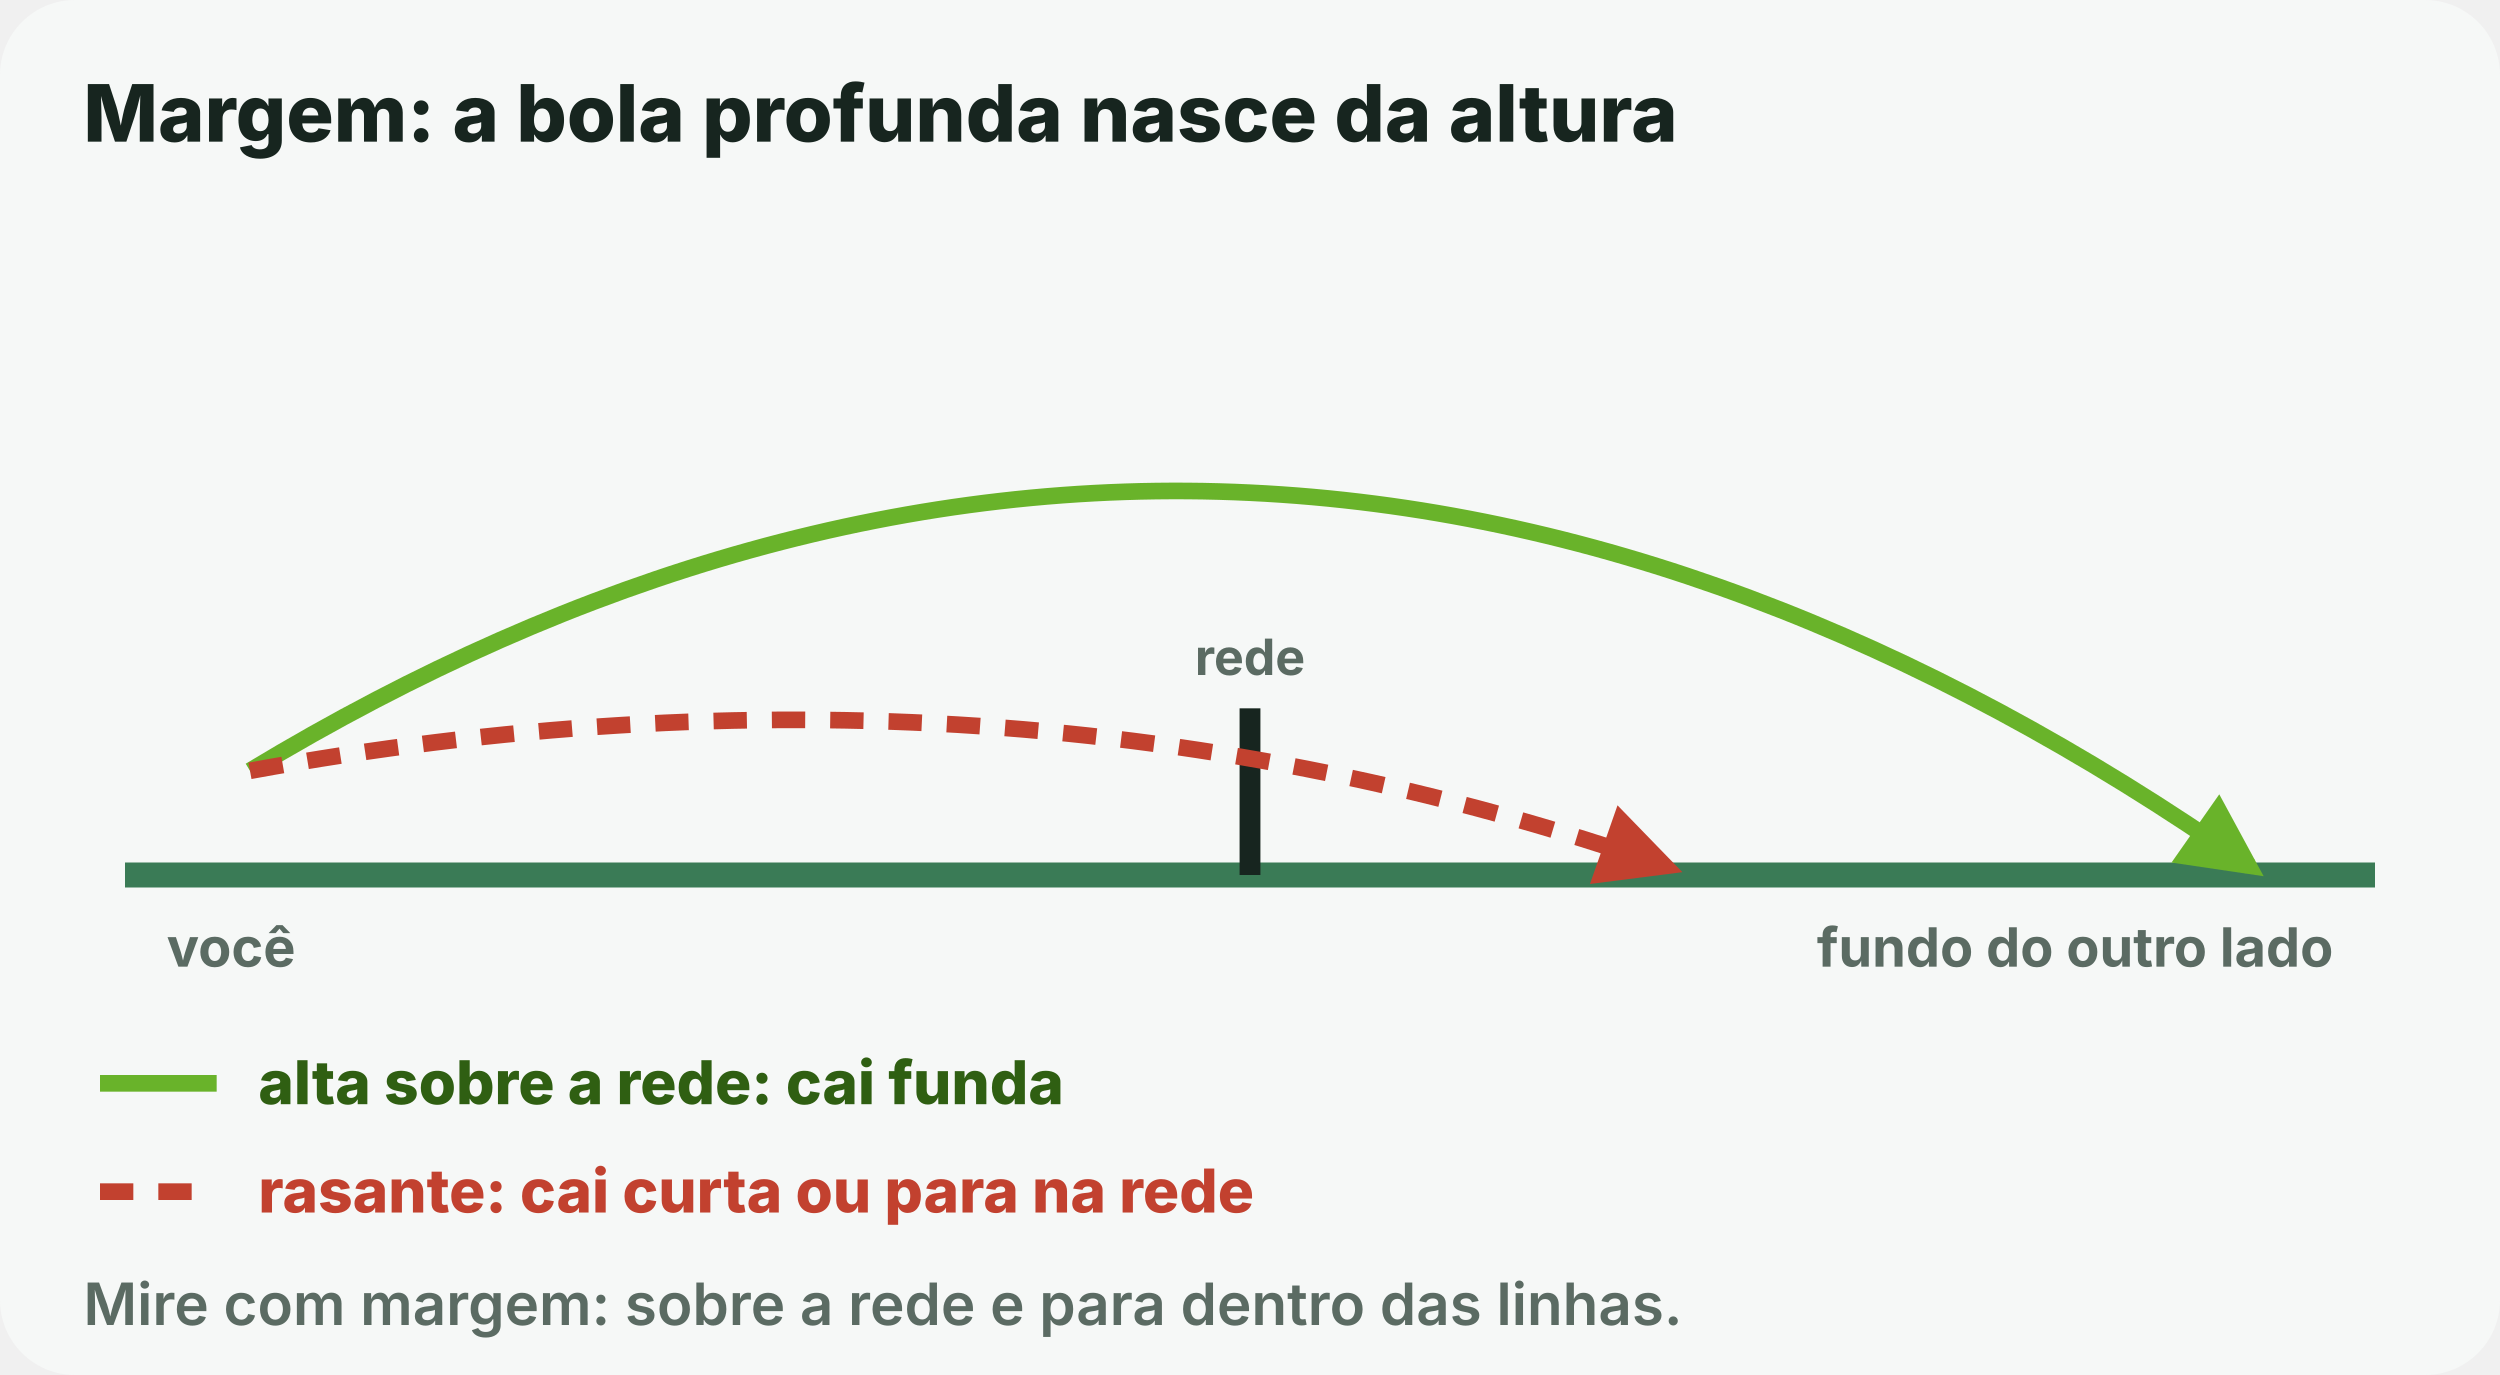
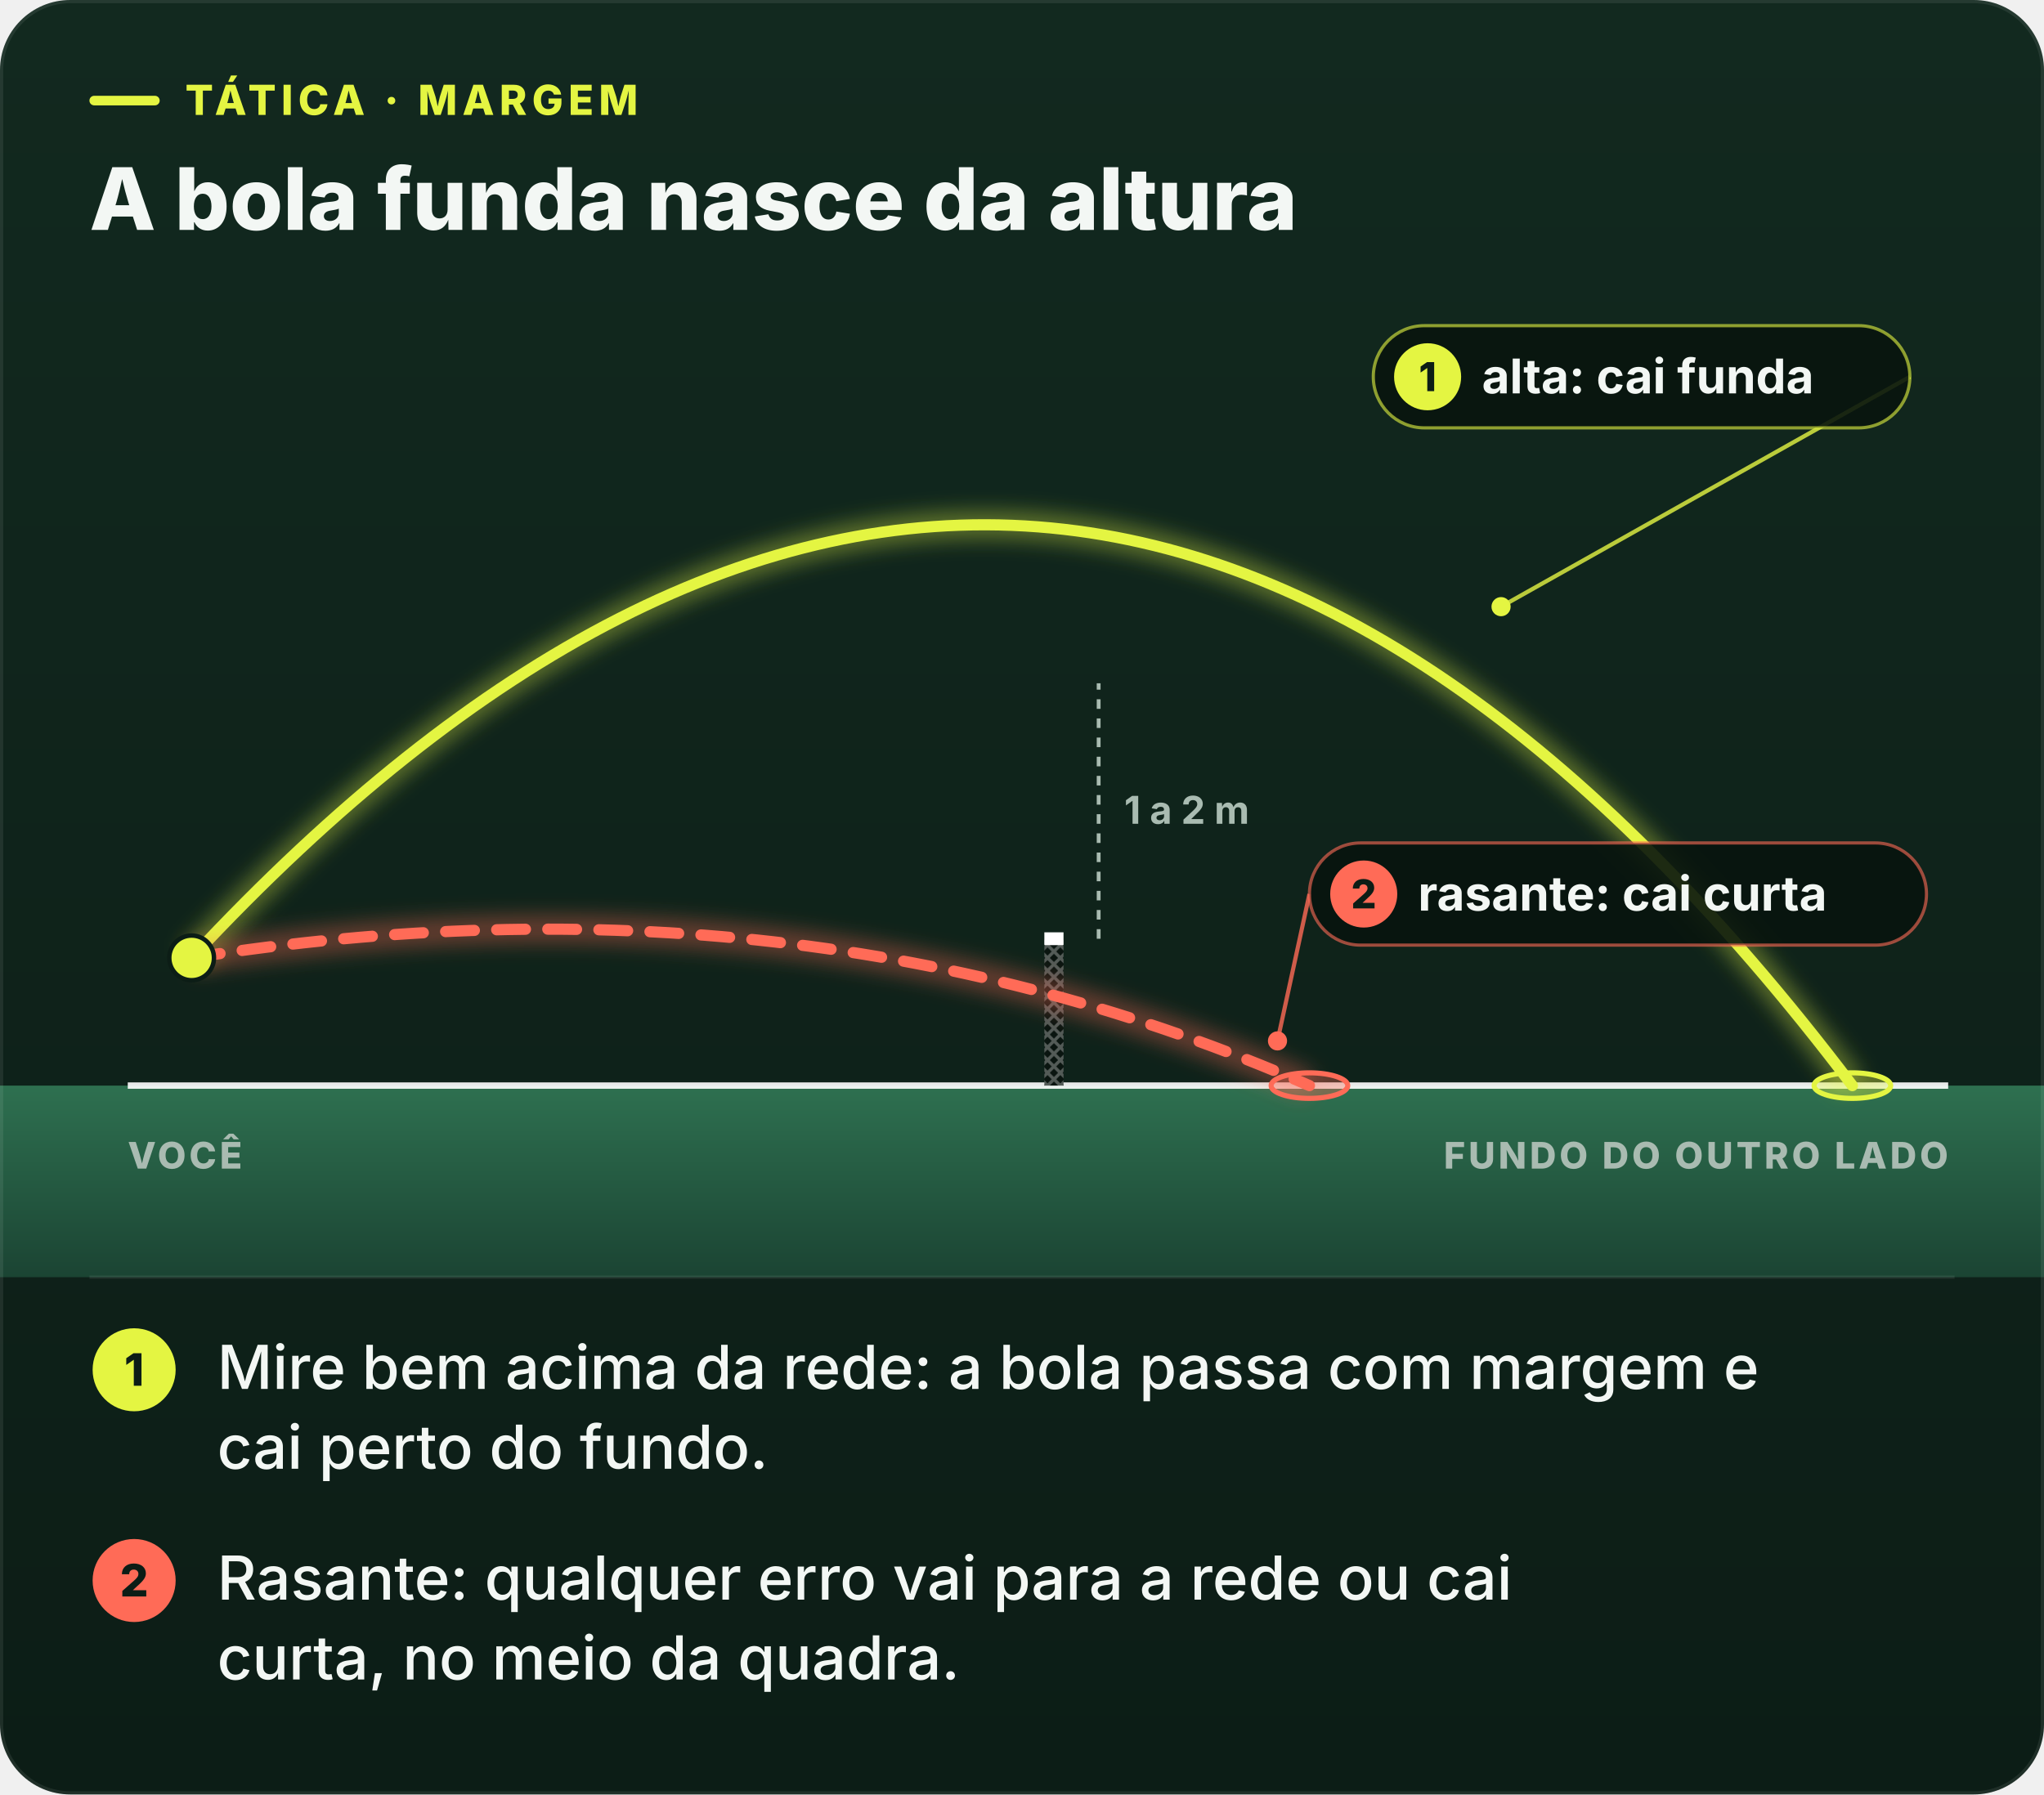
- <svg xmlns="http://www.w3.org/2000/svg" viewBox="0 0 600 330" width="600" height="330" role="img" aria-label="Margem: a bola alta sobre a rede cai funda; a rasante cai curta" font-family="Inter, system-ui, -apple-system, Segoe UI, sans-serif">
+ <svg xmlns="http://www.w3.org/2000/svg" viewBox="0 0 640 562" width="640" height="562" role="img" aria-label="Margem: a bola alta sobre a rede cai funda; a rasante cai curta" font-family="Inter, -apple-system, BlinkMacSystemFont, Segoe UI, Roboto, system-ui, sans-serif">
  <defs>
-     <marker id="seta" viewBox="0 0 10 10" refX="8" refY="5" markerWidth="5" markerHeight="5" orient="auto-start-reverse">
-       <path d="M0 0L10 5L0 10z" fill="context-stroke" />
-     </marker>
+     <linearGradient id="gFundo" x1="0" y1="0" x2="0" y2="1">
+       <stop offset="0" stop-color="#12291F" />
+       <stop offset="1" stop-color="#0C1D16" />
+     </linearGradient>
+     <clipPath id="cCartao">
+       <rect width="640" height="562" rx="22" />
+     </clipPath>
+     <filter id="fBrilho" x="-50%" y="-50%" width="200%" height="200%">
+       <feGaussianBlur stdDeviation="3" />
+     </filter>
+     <linearGradient id="gChao" x1="0" y1="0" x2="0" y2="1">
+       <stop offset="0" stop-color="#2E7050" />
+       <stop offset="1" stop-color="#1B4433" />
+     </linearGradient>
+     <pattern id="pRede2" width="4" height="4" patternUnits="userSpaceOnUse">
+       <rect width="4" height="4" fill="#0A1510" />
+       <path d="M0 0L4 4M4 0L0 4" stroke="#fff" stroke-opacity=".3" />
+     </pattern>
  </defs>
-   <rect width="600" height="330" rx="18" fill="#F6F8F7" />
-   <text x="20" y="34" font-size="19" font-weight="800" fill="#17251F">Margem: a bola profunda nasce da altura</text>
-   <line x1="30" y1="210" x2="570" y2="210" stroke="#3A7B56" stroke-width="6" />
-   <line x1="300" y1="210" x2="300" y2="170" stroke="#17251F" stroke-width="5" />
-   <text x="300" y="162" font-size="12" font-weight="700" fill="#5B6B63" text-anchor="middle">rede</text>
-   <text x="40" y="232" font-size="13" font-weight="700" fill="#5B6B63">você</text>
-   <text x="560" y="232" font-size="13" font-weight="700" fill="#5B6B63" text-anchor="end">fundo do outro lado</text>
-   <path d="M60 185 Q300 40 540 208" fill="none" stroke="#69B32A" stroke-width="4" marker-end="url(#seta)" />
-   <path d="M60 185 Q240 152 400 208" fill="none" stroke="#C2412F" stroke-width="4" stroke-dasharray="8 6" marker-end="url(#seta)" />
-   <line x1="24" y1="260" x2="52" y2="260" stroke="#69B32A" stroke-width="4" />
-   <text x="62" y="265" font-size="14.5" font-weight="800" fill="#2F5F12">alta sobre a rede: cai funda</text>
-   <line x1="24" y1="286" x2="52" y2="286" stroke="#C2412F" stroke-width="4" stroke-dasharray="8 6" />
-   <text x="62" y="291" font-size="14.5" font-weight="800" fill="#C2412F">rasante: cai curta ou para na rede</text>
-   <text x="20" y="318" font-size="14" font-weight="600" fill="#5B6B63">Mire com margem: sobre a rede e para dentro das linhas.</text>
+   <g clip-path="url(#cCartao)">
+     <rect width="640" height="562" fill="url(#gFundo)" />
+     <rect x="28" y="30" width="22" height="3" rx="1.5" fill="#E4F542" />
+     <text x="58" y="36" font-size="13" font-weight="800" fill="#E4F542" letter-spacing="1.6">TÁTICA · MARGEM</text>
+     <text x="28" y="72" font-size="27" font-weight="800" fill="#F3F7F4">A bola funda nasce da altura</text>
+     <rect x="0" y="340" width="640" height="60" fill="url(#gChao)" />
+     <line x1="40" y1="340" x2="610" y2="340" stroke="#fff" stroke-opacity=".9" stroke-width="2" />
+     <rect x="327" y="294" width="6" height="46" fill="url(#pRede2)" />
+     <rect x="327" y="292" width="6" height="4" fill="#fff" />
+     <line x1="344" y1="294" x2="344" y2="214" stroke="#A9BBB1" stroke-width="1.2" stroke-dasharray="3 3" />
+     <text x="352" y="258" font-size="12" font-weight="700" fill="#A9BBB1">1 a 2 m</text>
+     <path d="M60 300 Q330 10 580 340" fill="none" stroke="#E4F542" stroke-opacity=".35" stroke-width="9" filter="url(#fBrilho)" />
+     <path d="M60 300 Q330 10 580 340" fill="none" stroke="#E4F542" stroke-width="3.5" stroke-linecap="round" />
+     <ellipse cx="580" cy="340" rx="12" ry="4" fill="#E4F542" fill-opacity=".35" stroke="#E4F542" stroke-width="1.6" />
+     <path d="M60 300 Q250 270 410 340" fill="none" stroke="#FF6B57" stroke-opacity=".35" stroke-width="9" filter="url(#fBrilho)" />
+     <path d="M60 300 Q250 270 410 340" fill="none" stroke="#FF6B57" stroke-width="3.5" stroke-dasharray="9 7" stroke-linecap="round" />
+     <ellipse cx="410" cy="340" rx="12" ry="4" fill="#FF6B57" fill-opacity=".35" stroke="#FF6B57" stroke-width="1.6" />
+     <circle cx="60" cy="300" r="7" fill="#E4F542" stroke="#0C1D16" stroke-width="1.4" />
+     <line x1="470" y1="190" x2="598" y2="118" stroke="#E4F542" stroke-opacity=".8" stroke-width="1.3" />
+     <circle cx="470" cy="190" r="3" fill="#E4F542" />
+     <rect x="430" y="102" width="168" height="32" rx="16" fill="rgba(8,20,14,.9)" stroke="#E4F542" stroke-opacity=".6" />
+     <circle cx="447" cy="118" r="10.5" fill="#E4F542" />
+     <text x="447" y="122.5" font-size="12.5" font-weight="800" fill="#0C1D16" text-anchor="middle">1</text>
+     <text x="464" y="123.2" font-size="15" font-weight="700" fill="#F3F7F4">alta: cai funda</text>
+     <line x1="400" y1="326" x2="410" y2="280" stroke="#FF6B57" stroke-opacity=".8" stroke-width="1.3" />
+     <circle cx="400" cy="326" r="3" fill="#FF6B57" />
+     <rect x="410" y="264" width="193.2" height="32" rx="16" fill="rgba(8,20,14,.9)" stroke="#FF6B57" stroke-opacity=".6" />
+     <circle cx="427" cy="280" r="10.5" fill="#FF6B57" />
+     <text x="427" y="284.5" font-size="12.5" font-weight="800" fill="#0C1D16" text-anchor="middle">2</text>
+     <text x="444" y="285.2" font-size="15" font-weight="700" fill="#F3F7F4">rasante: cai curta</text>
+     <text x="40" y="366" font-size="11.5" font-weight="800" fill="#A9BBB1" letter-spacing="1">VOCÊ</text>
+     <text x="610" y="366" font-size="11.5" font-weight="800" fill="#A9BBB1" letter-spacing="1" text-anchor="end">FUNDO DO OUTRO LADO</text>
+     <line x1="28" y1="400" x2="612" y2="400" stroke="rgba(255,255,255,.08)" />
+     <circle cx="42" cy="429" r="13" fill="#E4F542" />
+     <text x="42" y="434" font-size="14" font-weight="800" fill="#0C1D16" text-anchor="middle">1</text>
+     <text x="68" y="435" font-size="19" font-weight="500" fill="#F3F7F4">Mire bem acima da rede: a bola passa com margem e</text>
+     <text x="68" y="460" font-size="19" font-weight="500" fill="#F3F7F4">cai perto do fundo.</text>
+     <circle cx="42" cy="495" r="13" fill="#FF6B57" />
+     <text x="42" y="500" font-size="14" font-weight="800" fill="#0C1D16" text-anchor="middle">2</text>
+     <text x="68" y="501" font-size="19" font-weight="500" fill="#F3F7F4">Rasante: qualquer erro vai para a rede ou cai</text>
+     <text x="68" y="526" font-size="19" font-weight="500" fill="#F3F7F4">curta, no meio da quadra.</text>
+   </g>
+   <rect x=".5" y=".5" width="639" height="561" rx="21.5" fill="none" stroke="rgba(255,255,255,.08)" />
</svg>
